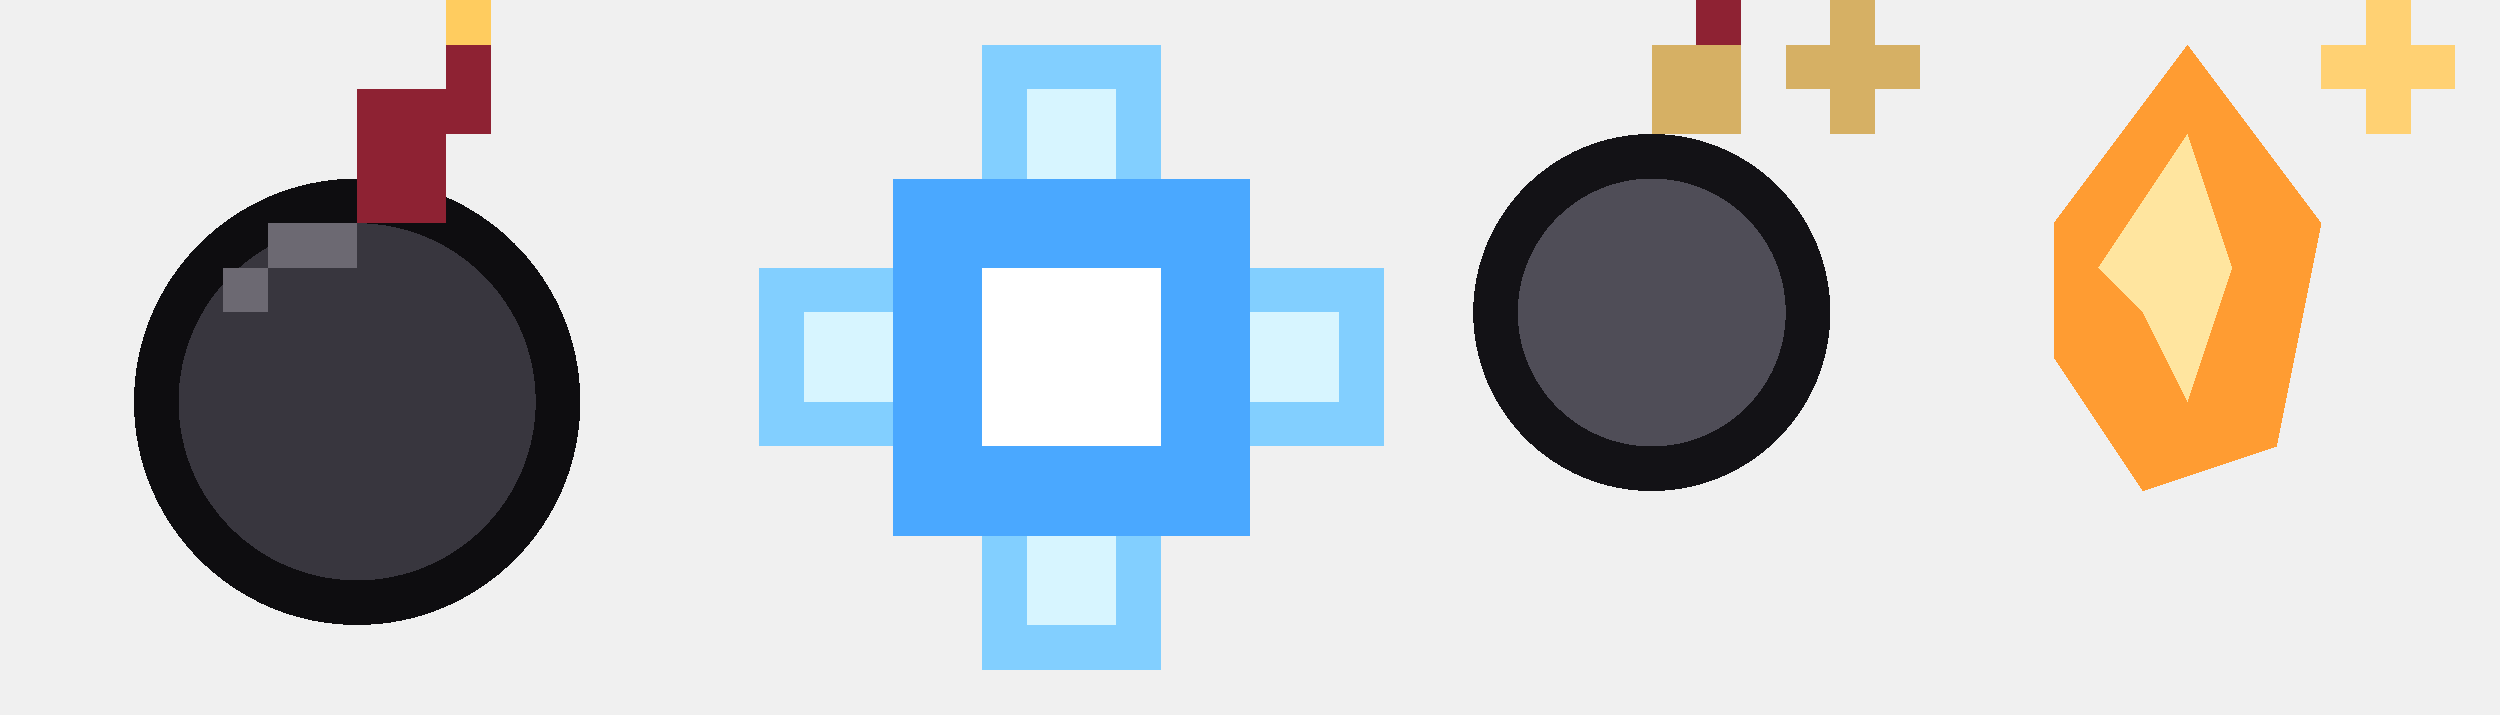
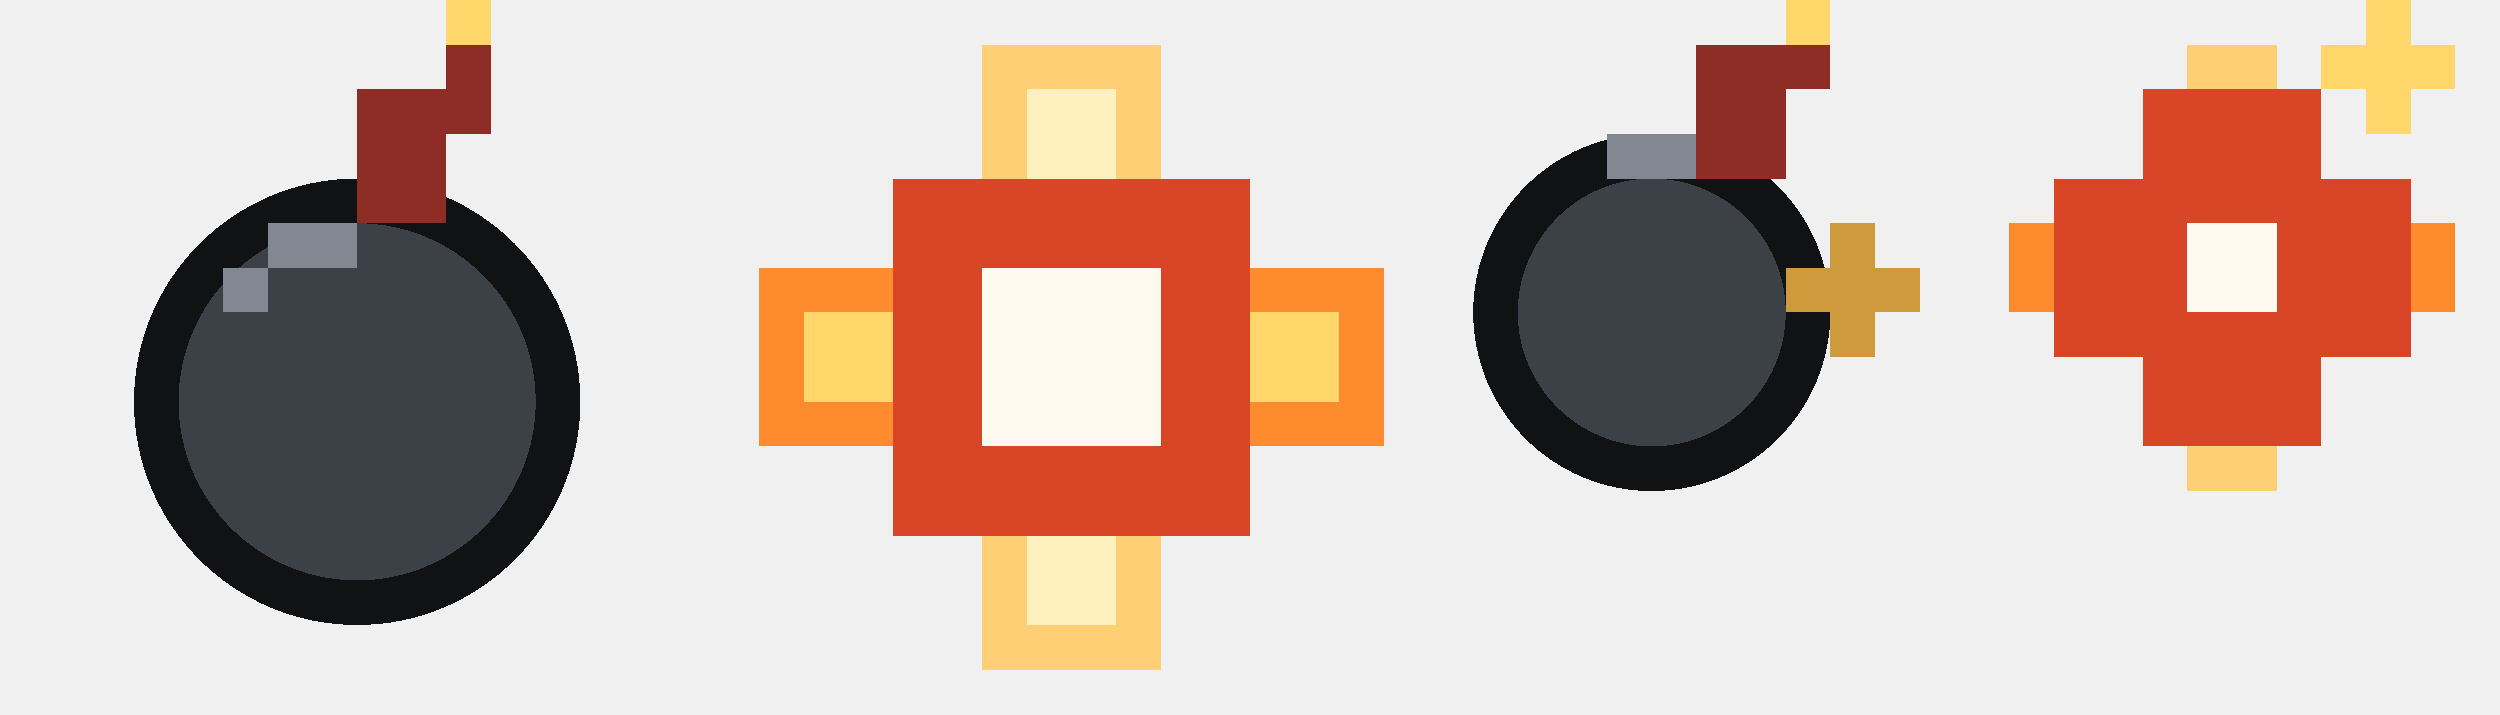
<svg xmlns="http://www.w3.org/2000/svg" width="56" height="16" viewBox="0 0 56 16" shape-rendering="crispEdges">
  <g transform="translate(0 0)">
-     <circle cx="8" cy="9" r="5" fill="#0e0d10" />
-     <circle cx="8" cy="9" r="4" fill="#38363e" />
-     <rect x="6" y="5" width="2" height="1" fill="#6c6972" />
-     <rect x="5" y="6" width="1" height="1" fill="#6c6972" />
-     <rect x="8" y="2" width="2" height="3" fill="#8e2233" />
-     <rect x="10" y="1" width="1" height="2" fill="#8e2233" />
-     <rect x="10" y="0" width="1" height="1" fill="#ffcc5f" />
+     <circle cx="8" cy="9" r="5" fill="#111214" />
+     <circle cx="8" cy="9" r="4" fill="#3b4147" />
+     <rect x="6" y="5" width="2" height="1" fill="#818891" />
+     <rect x="5" y="6" width="1" height="1" fill="#818891" />
+     <rect x="8" y="2" width="2" height="3" fill="#8e2c26" />
+     <rect x="10" y="1" width="1" height="2" fill="#8e2c26" />
+     <rect x="10" y="0" width="1" height="1" fill="#ffd76a" />
  </g>
  <g transform="translate(16 0)">
-     <rect x="6" y="1" width="4" height="14" fill="#82cfff" />
-     <rect x="1" y="6" width="14" height="4" fill="#82cfff" />
-     <rect x="7" y="2" width="2" height="12" fill="#d7f5ff" />
-     <rect x="2" y="7" width="12" height="2" fill="#d7f5ff" />
-     <rect x="4" y="4" width="8" height="8" fill="#4aa8ff" />
-     <rect x="6" y="6" width="4" height="4" fill="#ffffff" />
+     <rect x="6" y="1" width="4" height="14" fill="#ffcf75" />
+     <rect x="1" y="6" width="14" height="4" fill="#ff8b2f" />
+     <rect x="7" y="2" width="2" height="12" fill="#fff0bf" />
+     <rect x="2" y="7" width="12" height="2" fill="#ffd76a" />
+     <rect x="4" y="4" width="8" height="8" fill="#d94627" />
+     <rect x="6" y="6" width="4" height="4" fill="#fff9ef" />
  </g>
  <g transform="translate(32 0)">
-     <circle cx="5" cy="7" r="4" fill="#131216" />
-     <circle cx="5" cy="7" r="3" fill="#4f4d57" />
-     <rect x="8" y="1" width="3" height="1" fill="#d6b064" />
-     <rect x="9" y="0" width="1" height="3" fill="#d6b064" />
-     <rect x="5" y="1" width="2" height="2" fill="#d6b064" />
-     <rect x="6" y="0" width="1" height="1" fill="#8e2233" />
+     <circle cx="5" cy="7" r="4" fill="#111214" />
+     <circle cx="5" cy="7" r="3" fill="#3b4147" />
+     <rect x="4" y="3" width="2" height="1" fill="#818891" />
+     <rect x="6" y="1" width="2" height="3" fill="#8e2c26" />
+     <rect x="8" y="0" width="1" height="2" fill="#8e2c26" />
+     <rect x="8" y="0" width="1" height="1" fill="#ffd76a" />
+     <rect x="8" y="6" width="3" height="1" fill="#cf9a3c" />
+     <rect x="9" y="5" width="1" height="3" fill="#cf9a3c" />
  </g>
  <g transform="translate(44 0)">
-     <rect x="8" y="1" width="3" height="1" fill="#ffd173" />
-     <rect x="9" y="0" width="1" height="3" fill="#ffd173" />
-     <polygon points="5,1 8,5 7,10 4,11 2,8 2,5" fill="#ff9c32" />
-     <polygon points="5,3 6,6 5,9 4,7 3,6" fill="#ffe59f" />
+     <rect x="5" y="1" width="2" height="10" fill="#ffcf75" />
+     <rect x="1" y="5" width="10" height="2" fill="#ff8b2f" />
+     <rect x="4" y="2" width="4" height="8" fill="#d94627" />
+     <rect x="2" y="4" width="8" height="4" fill="#d94627" />
+     <rect x="5" y="5" width="2" height="2" fill="#fff9ef" />
+     <rect x="8" y="1" width="3" height="1" fill="#ffd76a" />
+     <rect x="9" y="0" width="1" height="3" fill="#ffd76a" />
  </g>
</svg>
